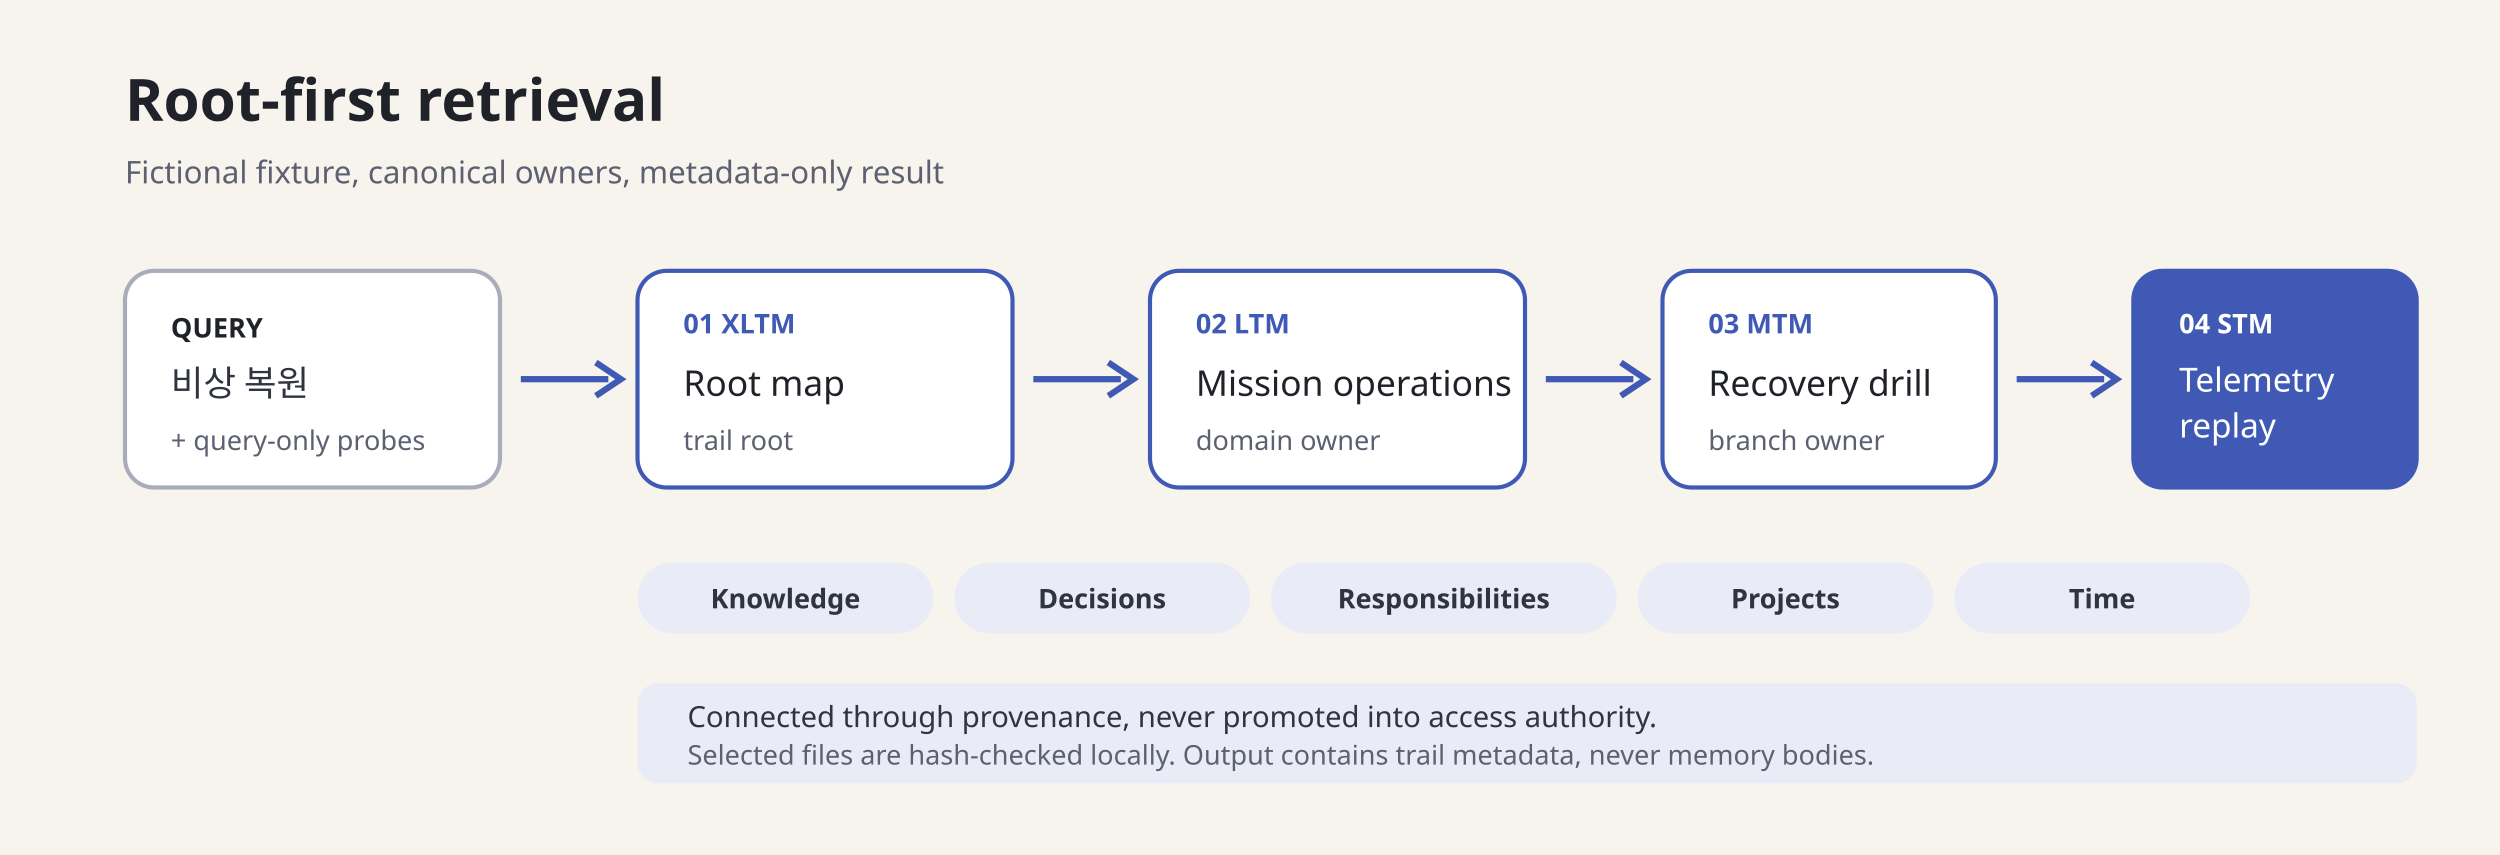
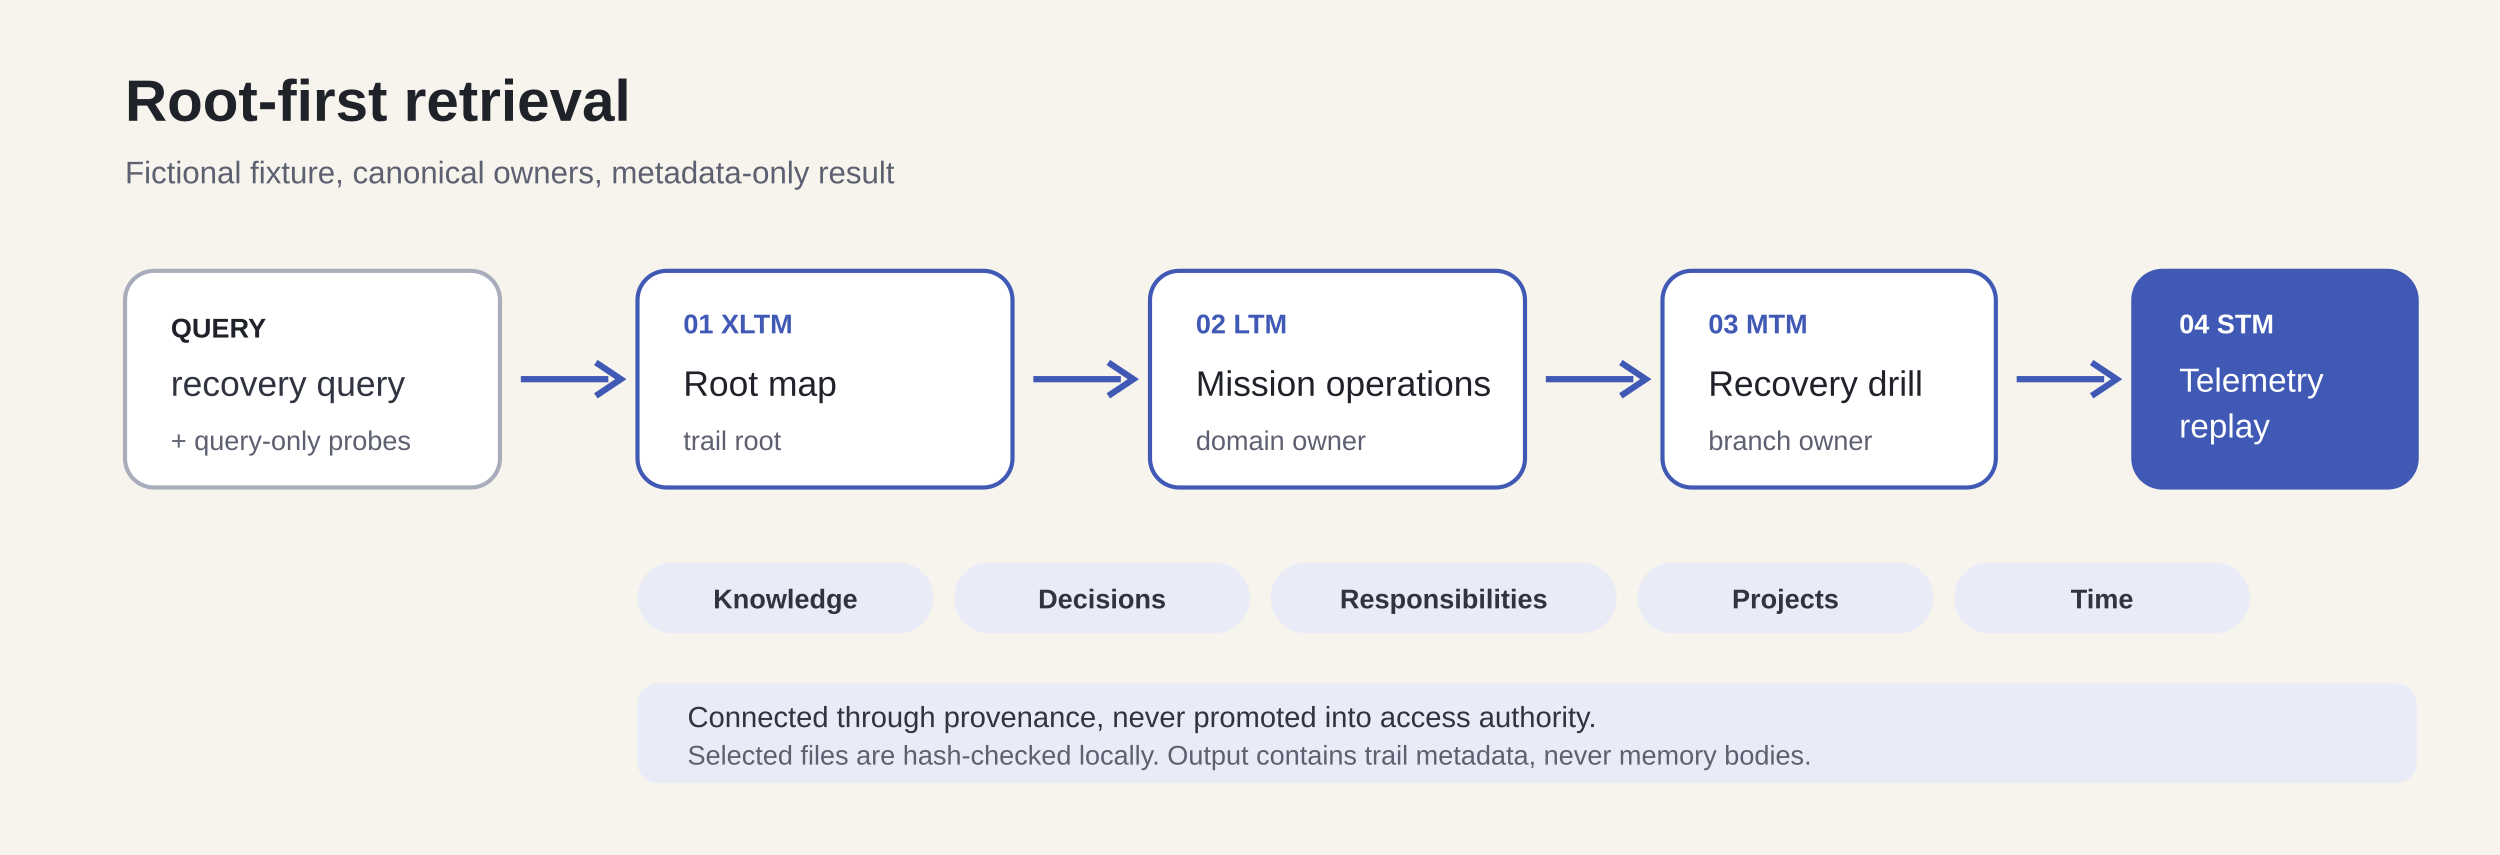
<svg xmlns="http://www.w3.org/2000/svg" width="1200" height="410" viewBox="0 0 1200 410" role="img" aria-labelledby="title desc">
  <rect width="1200" height="410" fill="#f7f4ed" />
-   <text x="60" y="58" fill="#20222a" font-family="ui-sans-serif, system-ui, sans-serif" font-size="28" font-weight="700">Root-first retrieval</text>
-   <text x="60" y="88" fill="#5c6070" font-family="ui-sans-serif, system-ui, sans-serif" font-size="15">Fictional fixture, canonical owners, metadata-only result</text>
-   <g font-family="ui-sans-serif, system-ui, sans-serif">
+   <text x="60" y="58" fill="#20222a" font-family="-apple-system, BlinkMacSystemFont, 'Segoe UI', Arial, sans-serif" font-size="28" font-weight="700">Root-first retrieval</text>
+   <text x="60" y="88" fill="#5c6070" font-family="-apple-system, BlinkMacSystemFont, 'Segoe UI', Arial, sans-serif" font-size="15">Fictional fixture, canonical owners, metadata-only result</text>
+   <g font-family="-apple-system, BlinkMacSystemFont, 'Segoe UI', Arial, sans-serif">
    <rect x="60" y="130" width="180" height="104" rx="14" fill="#ffffff" stroke="#a9adbb" stroke-width="2" />
    <text x="82" y="162" fill="#20222a" font-size="13" font-weight="700">QUERY</text>
-     <text x="82" y="190" fill="#303340" font-size="17">비상 복원</text>
+     <text x="82" y="190" fill="#303340" font-size="17">recovery query</text>
    <text x="82" y="216" fill="#5c6070" font-size="13">+ query-only probes</text>
    <path d="M250 182H292" stroke="#4059b5" stroke-width="3" fill="none" />
    <path d="M286 174L298 182L286 190" stroke="#4059b5" stroke-width="3" fill="none" />
    <rect x="306" y="130" width="180" height="104" rx="14" fill="#ffffff" stroke="#4059b5" stroke-width="2" />
    <text x="328" y="160" fill="#4059b5" font-size="13" font-weight="700">01 XLTM</text>
    <text x="328" y="190" fill="#20222a" font-size="17">Root map</text>
    <text x="328" y="216" fill="#5c6070" font-size="13">trail root</text>
    <path d="M496 182H538" stroke="#4059b5" stroke-width="3" fill="none" />
    <path d="M532 174L544 182L532 190" stroke="#4059b5" stroke-width="3" fill="none" />
    <rect x="552" y="130" width="180" height="104" rx="14" fill="#ffffff" stroke="#4059b5" stroke-width="2" />
    <text x="574" y="160" fill="#4059b5" font-size="13" font-weight="700">02 LTM</text>
    <text x="574" y="190" fill="#20222a" font-size="17">Mission operations</text>
    <text x="574" y="216" fill="#5c6070" font-size="13">domain owner</text>
    <path d="M742 182H784" stroke="#4059b5" stroke-width="3" fill="none" />
    <path d="M778 174L790 182L778 190" stroke="#4059b5" stroke-width="3" fill="none" />
    <rect x="798" y="130" width="160" height="104" rx="14" fill="#ffffff" stroke="#4059b5" stroke-width="2" />
    <text x="820" y="160" fill="#4059b5" font-size="13" font-weight="700">03 MTM</text>
    <text x="820" y="190" fill="#20222a" font-size="17">Recovery drill</text>
    <text x="820" y="216" fill="#5c6070" font-size="13">branch owner</text>
    <path d="M968 182H1010" stroke="#4059b5" stroke-width="3" fill="none" />
    <path d="M1004 174L1016 182L1004 190" stroke="#4059b5" stroke-width="3" fill="none" />
    <rect x="1024" y="130" width="136" height="104" rx="14" fill="#4059b5" stroke="#4059b5" stroke-width="2" />
    <text x="1046" y="160" fill="#ffffff" font-size="13" font-weight="700">04 STM</text>
    <text x="1046" y="188" fill="#ffffff" font-size="16">Telemetry</text>
    <text x="1046" y="210" fill="#ffffff" font-size="16">replay</text>
    <g font-size="13" font-weight="600" text-anchor="middle">
      <rect x="306" y="270" width="142" height="34" rx="17" fill="#e9ecf7" />
      <text x="377" y="292" fill="#303340">Knowledge</text>
      <rect x="458" y="270" width="142" height="34" rx="17" fill="#e9ecf7" />
      <text x="529" y="292" fill="#303340">Decisions</text>
      <rect x="610" y="270" width="166" height="34" rx="17" fill="#e9ecf7" />
      <text x="693" y="292" fill="#303340">Responsibilities</text>
      <rect x="786" y="270" width="142" height="34" rx="17" fill="#e9ecf7" />
      <text x="857" y="292" fill="#303340">Projects</text>
      <rect x="938" y="270" width="142" height="34" rx="17" fill="#e9ecf7" />
      <text x="1009" y="292" fill="#303340">Time</text>
    </g>
    <rect x="306" y="328" width="854" height="48" rx="10" fill="#e9ecf7" />
    <text x="330" y="349" fill="#303340" font-size="14">Connected through provenance, never promoted into access authority.</text>
    <text x="330" y="367" fill="#5c6070" font-size="13">Selected files are hash-checked locally. Output contains trail metadata, never memory bodies.</text>
  </g>
</svg>
